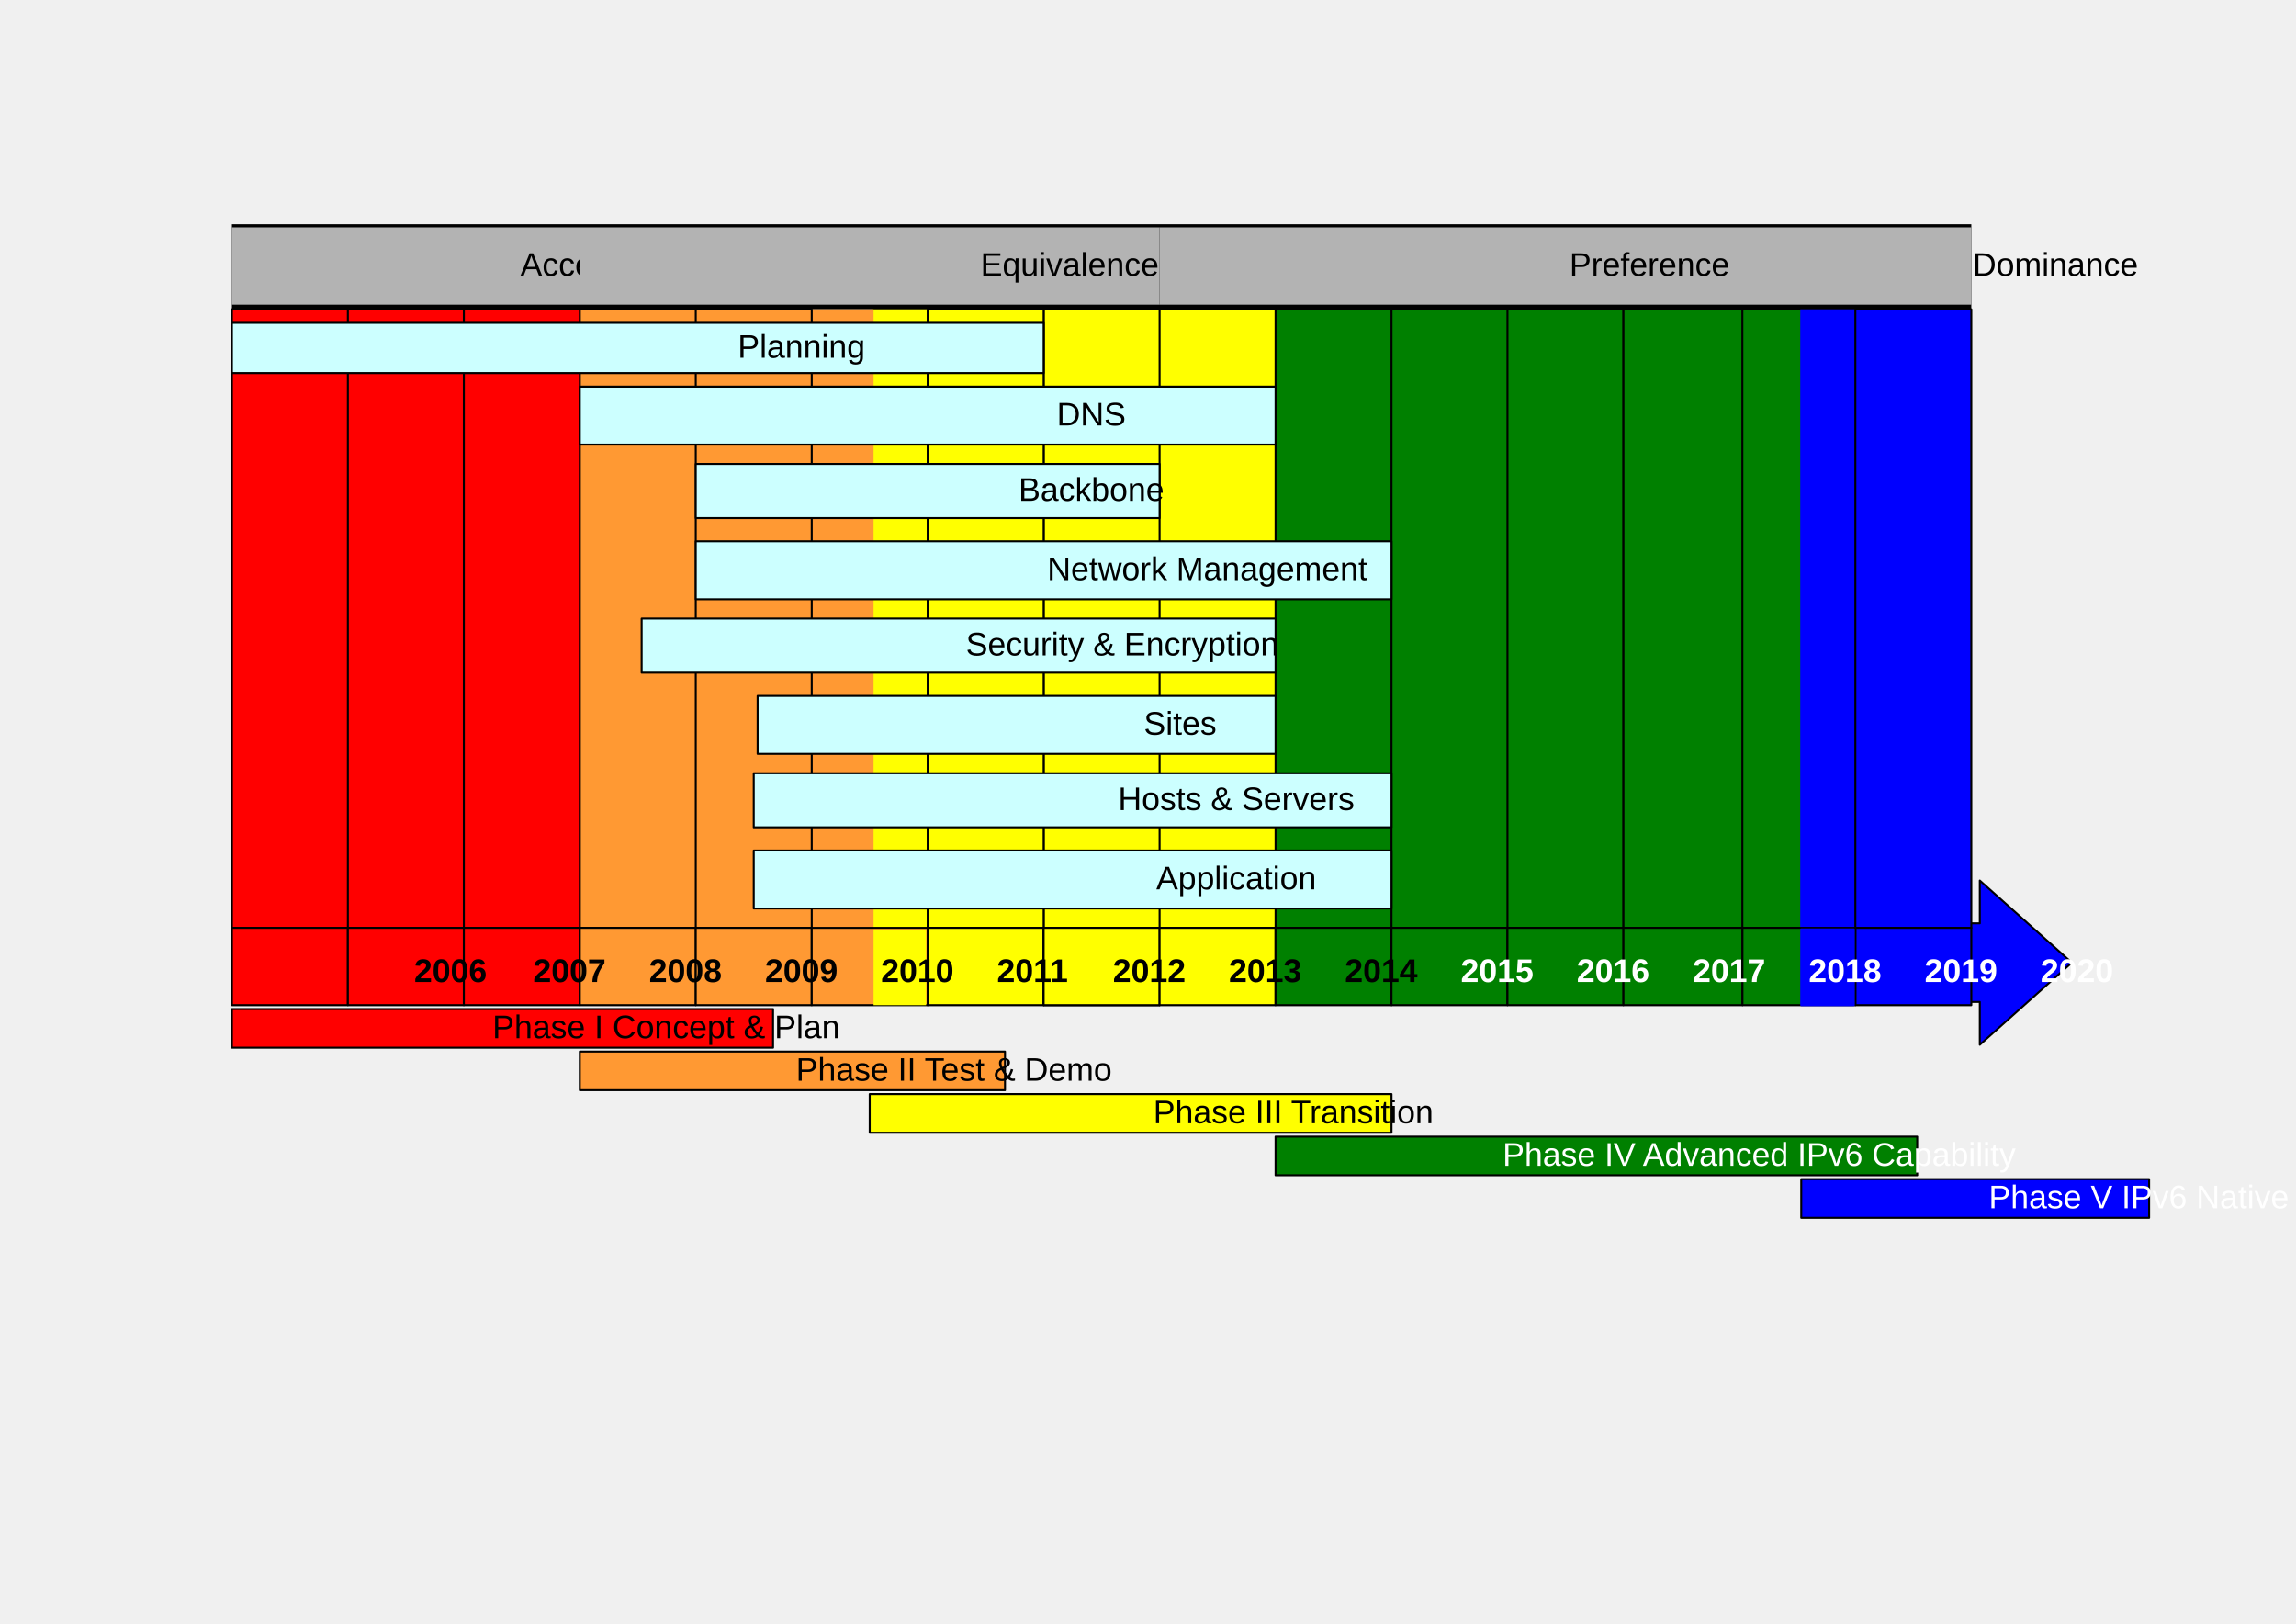
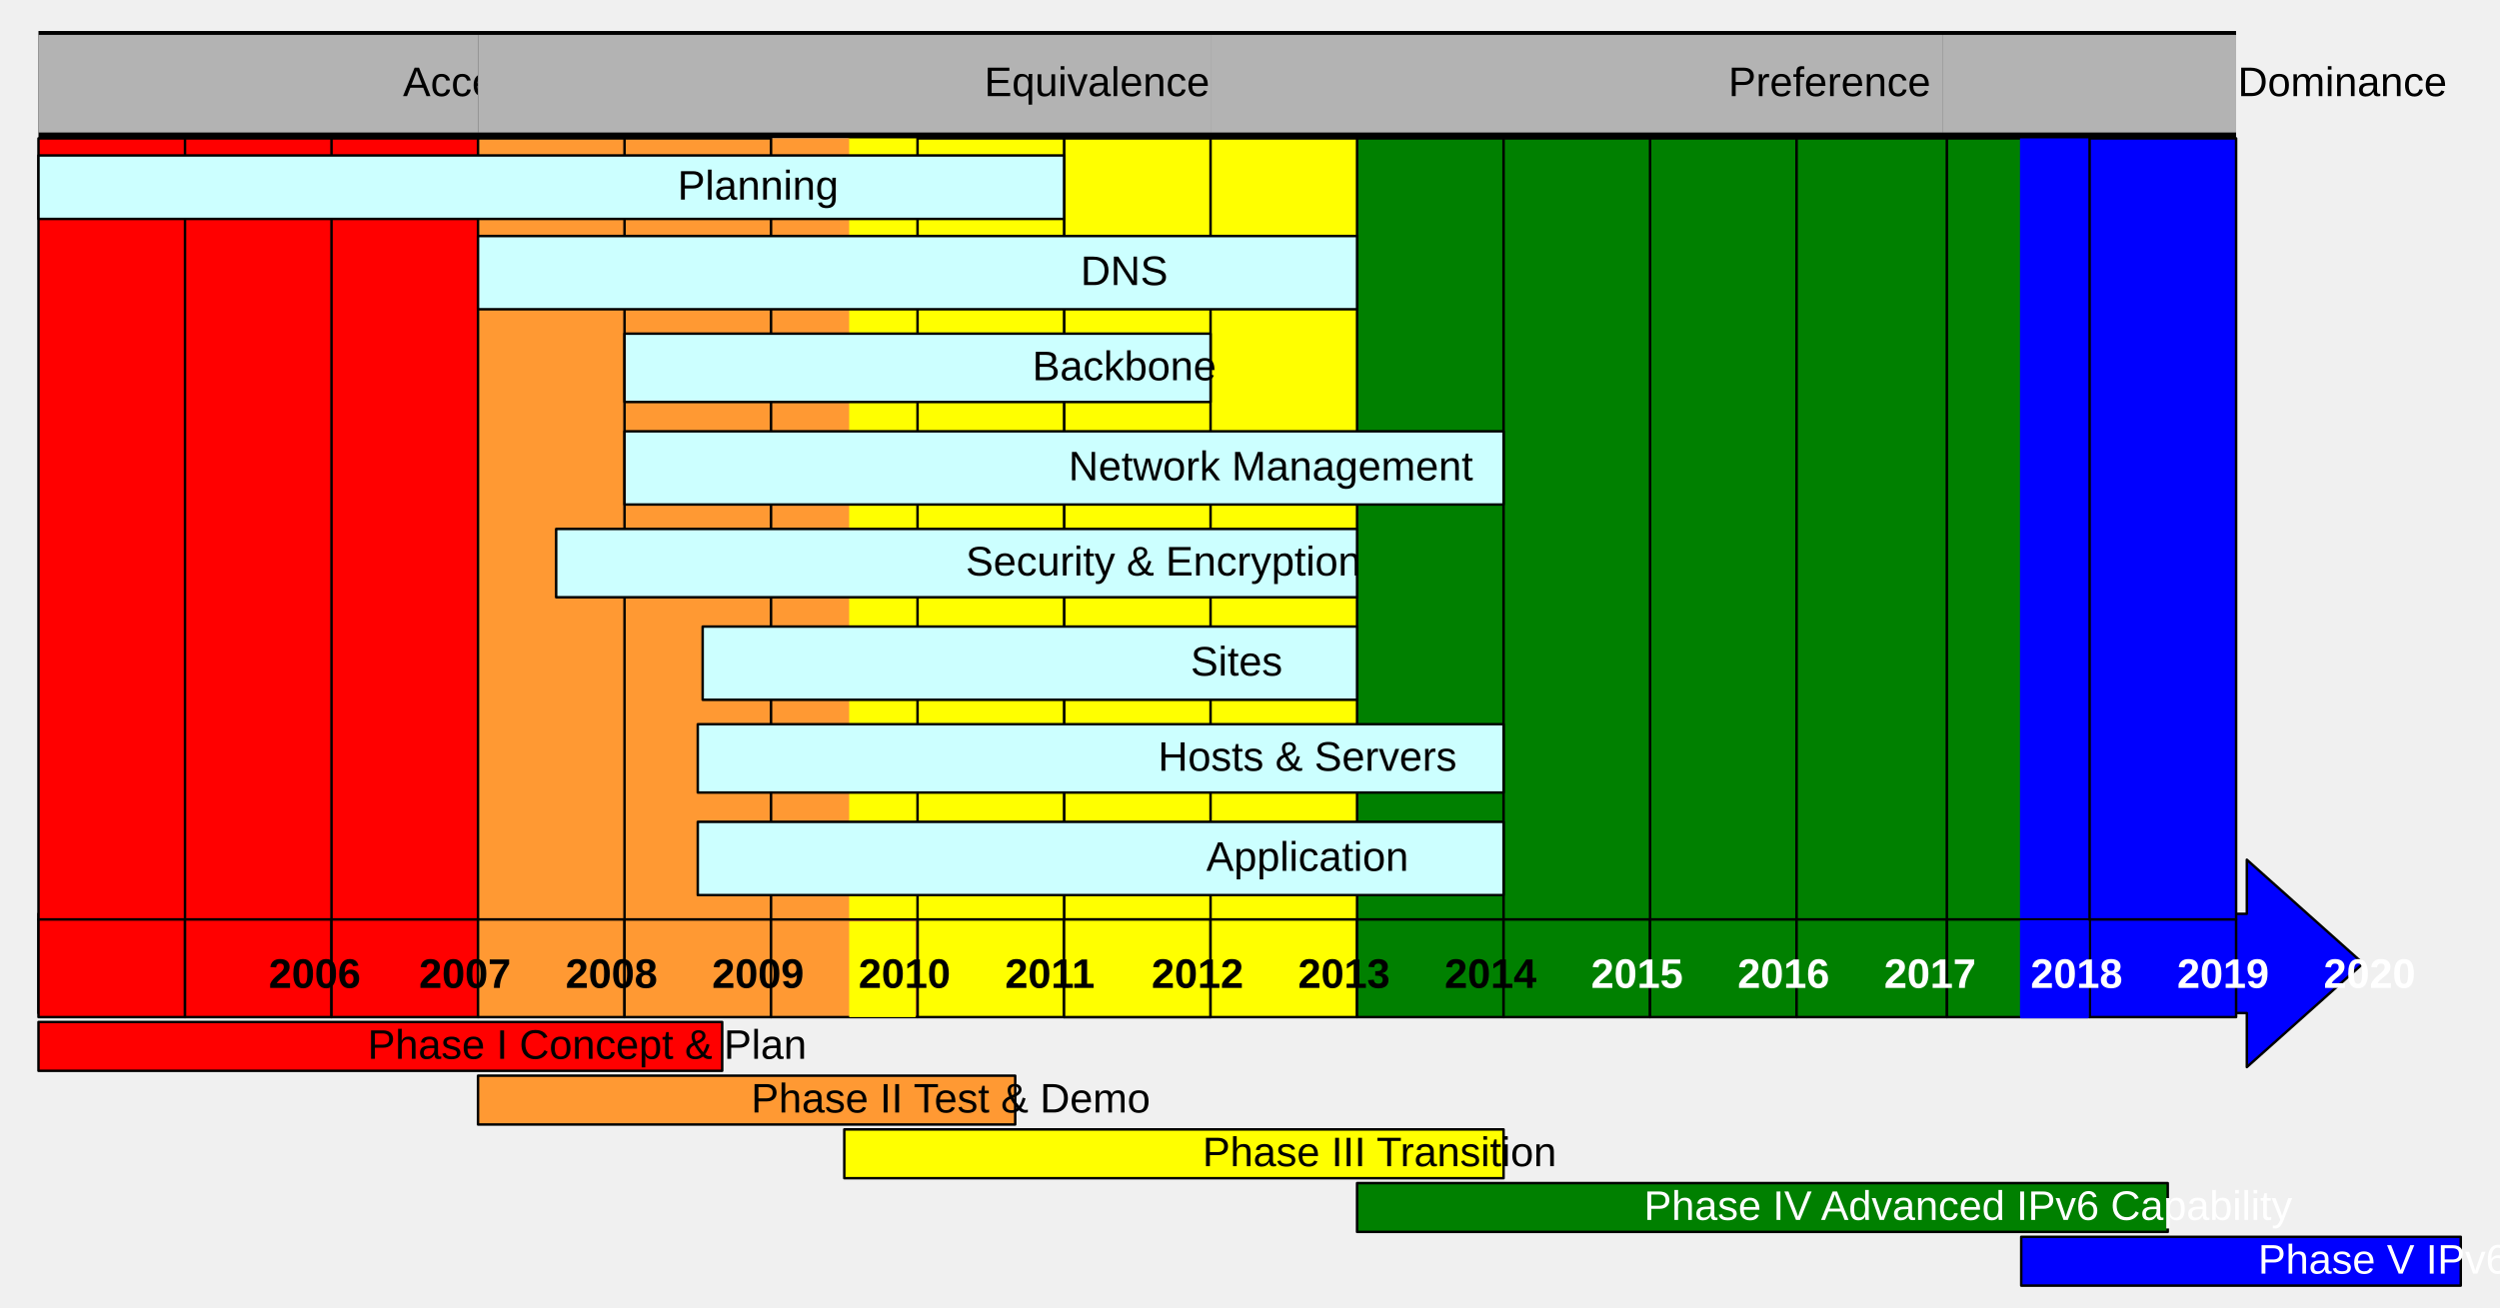
- <svg xmlns="http://www.w3.org/2000/svg" xmlns:ns1="http://schemas.microsoft.com/visio/2003/SVGExtensions/" width="11.693in" height="8.268in" viewBox="0 0 841.89 595.276" xml:space="preserve" color-interpolation-filters="sRGB" class="st19">
+ <svg xmlns="http://www.w3.org/2000/svg" xmlns:ns1="http://schemas.microsoft.com/visio/2003/SVGExtensions/" width="609.449" height="318.898" viewBox="0 0 487.56 255.118" xml:space="preserve" color-interpolation-filters="sRGB" class="st19" id="svg8993" version="1.1" style="font-size:12px;fill:none;stroke-linecap:square;stroke-miterlimit:3;overflow:visible">
+   <defs id="defs9481" />
  <ns1:documentProperties ns1:langID="1031" ns1:metric="true" ns1:viewMarkup="false">
    <ns1:userDefs>
      <ns1:ud ns1:nameU="visPPO" ns1:val="VT0(2):26" />
    </ns1:userDefs>
  </ns1:documentProperties>
-   <style type="text/css">
+   <style type="text/css" id="style8997">
	
		.st1 {fill:#0000ff;stroke:#000000;stroke-linecap:round;stroke-linejoin:round;stroke-width:0.72}
		.st2 {fill:#008000;stroke:#000000;stroke-linecap:round;stroke-linejoin:round;stroke-width:0.72}
		.st3 {fill:#0000ff;stroke:#0000ff;stroke-linecap:round;stroke-linejoin:round;stroke-width:0.72}
		.st4 {fill:#ffff00;stroke:#ffff00;stroke-linecap:round;stroke-linejoin:round;stroke-width:0.72}
		.st5 {fill:#000000;stroke:none;stroke-linecap:round;stroke-linejoin:round;stroke-width:0.72}
		.st6 {fill:#ff0000;stroke:#000000;stroke-linecap:round;stroke-linejoin:round;stroke-width:0.72}
		.st7 {fill:#ff9933;stroke:#000000;stroke-linecap:round;stroke-linejoin:round;stroke-width:0.72}
		.st8 {fill:#ff9933;stroke:none;stroke-linecap:round;stroke-linejoin:round;stroke-width:0.72}
		.st9 {fill:#ffff00;stroke:#000000;stroke-linecap:round;stroke-linejoin:round;stroke-width:0.72}
		.st10 {fill:#ffffff;stroke:#000000;stroke-linecap:round;stroke-linejoin:round;stroke-width:0.72}
		.st11 {fill:#b3b3b3;stroke:none;stroke-linecap:round;stroke-linejoin:round;stroke-width:0.72}
		.st12 {fill:#000000;font-family:Arial;font-size:1em}
		.st13 {fill:#ffff00;stroke:none;stroke-linecap:round;stroke-linejoin:round;stroke-width:0.72}
		.st14 {fill:none;stroke:none;stroke-linecap:round;stroke-linejoin:round;stroke-width:0.72}
		.st15 {fill:#000000;font-family:Arial;font-size:1em;font-weight:bold}
		.st16 {fill:#ffffff;font-family:Arial;font-size:1em;font-weight:bold}
		.st17 {fill:#ffffff;font-family:Arial;font-size:1em}
		.st18 {fill:#ccffff;stroke:#000000;stroke-linecap:round;stroke-linejoin:round;stroke-width:0.72}
		.st19 {fill:none;fill-rule:evenodd;font-size:12;overflow:visible;stroke-linecap:square;stroke-miterlimit:3}
	
	</style>
-   <g ns1:mID="0" ns1:index="1" ns1:groupContext="foregroundPage">
+   <g ns1:mID="0" ns1:index="1" ns1:groupContext="foregroundPage" id="g8999" transform="matrix(0.6722554,0,0,0.6722554,-49.65957,-49.21584)">
    <ns1:pageProperties ns1:drawingScale="0.0393701" ns1:pageScale="0.0393701" ns1:drawingUnits="24" ns1:shadowOffsetX="8.50394" ns1:shadowOffsetY="-8.50394" />
    <ns1:layer ns1:name="Erste Ebene" ns1:index="0" />
    <ns1:layer ns1:name="Zweite Ebene" ns1:index="1" />
    <ns1:layer ns1:name="Vierte Ebene" ns1:index="2" />
    <ns1:layer ns1:name="Dritte Ebene" ns1:index="3" />
    <ns1:layer ns1:name="Verbinder" ns1:index="4" />
    <ns1:layer ns1:name="Mindmaptext" ns1:index="5" />
    <ns1:layer ns1:name="Mindmapgrafik" ns1:index="6" />
    <ns1:layer ns1:name="Mindmapsymbole" ns1:index="7" />
    <g id="shape58-1" ns1:mID="58" ns1:groupContext="shape" transform="translate(85.0394,-199.134)">
      <ns1:userDefs>
        <ns1:ud ns1:nameU="Thickness" ns1:val="VT0(2):26" />
        <ns1:ud ns1:nameU="visVersion" ns1:val="VT0(10):26" />
      </ns1:userDefs>
-       <path d="M0 537.64 L640.91 537.64 L640.91 521.94 L674.65 552.05 L640.91 582.15 L640.91 566.46 L0 566.46 L0 537.64 Z" class="st1" />
+       <path d="m 0,537.64 640.91,0 0,-15.7 33.74,30.11 -33.74,30.1 0,-15.69 -640.91,0 0,-28.82 z" class="st1" id="path9006" style="fill:#0000ff;stroke:#000000;stroke-width:0.72;stroke-linecap:round;stroke-linejoin:round" />
    </g>
    <g id="shape31-3" ns1:mID="31" ns1:groupContext="shape" transform="translate(637.795,-255.118)">
      <ns1:textBlock ns1:margins="rect(4,4,4,4)" ns1:tabSpace="42.5197" />
-       <rect x="0" y="368.504" width="28.346" height="226.772" class="st2" />
+       <rect x="0" y="368.504" width="28.346" height="226.772" class="st2" id="rect9011" style="fill:#008000;stroke:#000000;stroke-width:0.72;stroke-linecap:round;stroke-linejoin:round" />
    </g>
    <g id="shape38-5" ns1:mID="38" ns1:groupContext="shape" transform="translate(660.472,-255.118)">
-       <rect x="0" y="368.504" width="19.843" height="226.772" class="st3" />
+       <rect x="0" y="368.504" width="19.843" height="226.772" class="st3" id="rect9016" style="fill:#0000ff;stroke:#0000ff;stroke-width:0.72;stroke-linecap:round;stroke-linejoin:round" />
    </g>
    <g id="shape17-7" ns1:mID="17" ns1:groupContext="shape" transform="translate(320.315,-255.118)">
-       <rect x="0" y="368.504" width="19.843" height="226.772" class="st4" />
+       <rect x="0" y="368.504" width="19.843" height="226.772" class="st4" id="rect9021" style="fill:#ffff00;stroke:#ffff00;stroke-width:0.72;stroke-linecap:round;stroke-linejoin:round" />
    </g>
    <g id="shape39-9" ns1:mID="39" ns1:groupContext="shape" transform="translate(85.0394,-481.89)">
      <ns1:textBlock ns1:margins="rect(4,4,4,4)" ns1:tabSpace="42.5197" />
-       <rect x="0" y="564.094" width="637.795" height="31.181" class="st5" />
+       <rect x="0" y="564.094" width="637.795" height="31.181" class="st5" id="rect9026" style="fill:#000000;stroke:none" />
    </g>
    <g id="shape2-11" ns1:mID="2" ns1:groupContext="shape" transform="translate(85.0394,-255.118)">
      <ns1:textBlock ns1:margins="rect(4,4,4,4)" ns1:tabSpace="42.5197" />
-       <rect x="0" y="368.504" width="43.61" height="226.772" class="st6" />
+       <rect x="0" y="368.504" width="43.61" height="226.772" class="st6" id="rect9031" style="fill:#ff0000;stroke:#000000;stroke-width:0.72;stroke-linecap:round;stroke-linejoin:round" />
    </g>
    <g id="shape4-13" ns1:mID="4" ns1:groupContext="shape" transform="translate(127.559,-255.118)">
-       <rect x="0" y="368.504" width="43.61" height="226.772" class="st6" />
+       <rect x="0" y="368.504" width="43.61" height="226.772" class="st6" id="rect9036" style="fill:#ff0000;stroke:#000000;stroke-width:0.72;stroke-linecap:round;stroke-linejoin:round" />
    </g>
    <g id="shape5-15" ns1:mID="5" ns1:groupContext="shape" transform="translate(170.079,-255.118)">
-       <rect x="0" y="368.504" width="43.61" height="226.772" class="st6" />
+       <rect x="0" y="368.504" width="43.61" height="226.772" class="st6" id="rect9041" style="fill:#ff0000;stroke:#000000;stroke-width:0.72;stroke-linecap:round;stroke-linejoin:round" />
    </g>
    <g id="shape3-17" ns1:mID="3" ns1:groupContext="shape" transform="translate(212.598,-255.118)">
-       <rect x="0" y="368.504" width="43.61" height="226.772" class="st7" />
+       <rect x="0" y="368.504" width="43.61" height="226.772" class="st7" id="rect9046" style="fill:#ff9933;stroke:#000000;stroke-width:0.72;stroke-linecap:round;stroke-linejoin:round" />
    </g>
    <g id="shape7-19" ns1:mID="7" ns1:groupContext="shape" transform="translate(297.638,-255.118)">
-       <rect x="0" y="368.504" width="22.677" height="226.772" class="st8" />
+       <rect x="0" y="368.504" width="22.677" height="226.772" class="st8" id="rect9051" style="fill:#ff9933;stroke:none" />
    </g>
    <g id="shape9-21" ns1:mID="9" ns1:groupContext="shape" transform="translate(382.677,-255.118)">
      <ns1:textBlock ns1:margins="rect(4,4,4,4)" ns1:tabSpace="42.5197" />
-       <rect x="0" y="368.504" width="43.61" height="226.772" class="st9" />
+       <rect x="0" y="368.504" width="43.61" height="226.772" class="st9" id="rect9056" style="fill:#ffff00;stroke:#000000;stroke-width:0.72;stroke-linecap:round;stroke-linejoin:round" />
    </g>
    <g id="shape10-23" ns1:mID="10" ns1:groupContext="shape" transform="translate(425.197,-255.118)">
      <ns1:textBlock ns1:margins="rect(4,4,4,4)" ns1:tabSpace="42.5197" />
-       <rect x="0" y="368.504" width="43.61" height="226.772" class="st9" />
+       <rect x="0" y="368.504" width="43.61" height="226.772" class="st9" id="rect9061" style="fill:#ffff00;stroke:#000000;stroke-width:0.72;stroke-linecap:round;stroke-linejoin:round" />
    </g>
    <g id="shape11-25" ns1:mID="11" ns1:groupContext="shape" transform="translate(467.717,-255.118)">
-       <rect x="0" y="368.504" width="43.61" height="226.772" class="st2" />
+       <rect x="0" y="368.504" width="43.61" height="226.772" class="st2" id="rect9066" style="fill:#008000;stroke:#000000;stroke-width:0.72;stroke-linecap:round;stroke-linejoin:round" />
    </g>
    <g id="shape12-27" ns1:mID="12" ns1:groupContext="shape" transform="translate(510.236,-255.118)">
-       <rect x="0" y="368.504" width="43.61" height="226.772" class="st2" />
+       <rect x="0" y="368.504" width="43.61" height="226.772" class="st2" id="rect9071" style="fill:#008000;stroke:#000000;stroke-width:0.72;stroke-linecap:round;stroke-linejoin:round" />
    </g>
    <g id="shape13-29" ns1:mID="13" ns1:groupContext="shape" transform="translate(552.756,-255.118)">
-       <rect x="0" y="368.504" width="42.52" height="226.772" class="st2" />
+       <rect x="0" y="368.504" width="42.52" height="226.772" class="st2" id="rect9076" style="fill:#008000;stroke:#000000;stroke-width:0.72;stroke-linecap:round;stroke-linejoin:round" />
    </g>
    <g id="shape6-31" ns1:mID="6" ns1:groupContext="shape" transform="translate(255.118,-255.118)">
-       <rect x="0" y="368.504" width="42.52" height="226.772" class="st7" />
+       <rect x="0" y="368.504" width="42.52" height="226.772" class="st7" id="rect9081" style="fill:#ff9933;stroke:#000000;stroke-width:0.72;stroke-linecap:round;stroke-linejoin:round" />
    </g>
    <g id="shape15-33" ns1:mID="15" ns1:groupContext="shape" transform="translate(85.0394,-226.772)">
      <ns1:textBlock ns1:margins="rect(4,4,4,4)" ns1:tabSpace="42.5197" />
-       <rect x="0" y="566.929" width="42.52" height="28.346" class="st6" />
+       <rect x="0" y="566.929" width="42.52" height="28.346" class="st6" id="rect9086" style="fill:#ff0000;stroke:#000000;stroke-width:0.72;stroke-linecap:round;stroke-linejoin:round" />
    </g>
    <g id="shape8-35" ns1:mID="8" ns1:groupContext="shape" transform="translate(340.157,-255.118)">
      <ns1:textBlock ns1:margins="rect(4,4,4,4)" ns1:tabSpace="42.5197" />
-       <rect x="0" y="368.504" width="42.52" height="226.772" class="st9" />
-     </g>
-     <g id="shape18-37" ns1:mID="18" ns1:groupContext="shape" transform="translate(722.835,340.157) rotate(90)">
-       <ns1:textBlock ns1:margins="rect(4,4,4,4)" ns1:tabSpace="42.5197" />
-       <rect x="0" y="552.756" width="28.346" height="42.52" class="st6" />
-     </g>
-     <g id="shape19-39" ns1:mID="19" ns1:groupContext="shape" transform="translate(765.354,340.157) rotate(90)">
-       <ns1:textBlock ns1:margins="rect(4,4,4,4)" ns1:tabSpace="42.5197" />
-       <rect x="0" y="552.756" width="28.346" height="42.52" class="st6" />
-     </g>
-     <g id="shape20-41" ns1:mID="20" ns1:groupContext="shape" transform="translate(807.874,340.157) rotate(90)">
-       <ns1:textBlock ns1:margins="rect(4,4,4,4)" ns1:tabSpace="42.5197" />
-       <rect x="0" y="552.756" width="28.346" height="42.52" class="st7" />
-     </g>
-     <g id="shape21-43" ns1:mID="21" ns1:groupContext="shape" transform="translate(850.394,340.157) rotate(90)">
-       <ns1:textBlock ns1:margins="rect(4,4,4,4)" ns1:tabSpace="42.5197" />
-       <rect x="0" y="552.756" width="28.346" height="42.52" class="st7" />
-     </g>
-     <g id="shape23-45" ns1:mID="23" ns1:groupContext="shape" transform="translate(935.433,340.157) rotate(90)">
-       <ns1:textBlock ns1:margins="rect(4,4,4,4)" ns1:tabSpace="42.5197" />
-       <rect x="0" y="552.756" width="28.346" height="42.52" class="st9" />
-     </g>
-     <g id="shape24-47" ns1:mID="24" ns1:groupContext="shape" transform="translate(977.953,340.157) rotate(90)">
-       <ns1:textBlock ns1:margins="rect(4,4,4,4)" ns1:tabSpace="42.5197" />
-       <rect x="0" y="552.756" width="28.346" height="42.52" class="st10" />
-     </g>
-     <g id="shape25-49" ns1:mID="25" ns1:groupContext="shape" transform="translate(977.953,340.157) rotate(90)">
-       <ns1:textBlock ns1:margins="rect(4,4,4,4)" ns1:tabSpace="42.5197" />
-       <rect x="0" y="552.756" width="28.346" height="42.52" class="st9" />
-     </g>
-     <g id="shape26-51" ns1:mID="26" ns1:groupContext="shape" transform="translate(1020.47,340.157) rotate(90)">
-       <ns1:textBlock ns1:margins="rect(4,4,4,4)" ns1:tabSpace="42.5197" />
-       <rect x="0" y="552.756" width="28.346" height="42.52" class="st9" />
-     </g>
-     <g id="shape27-53" ns1:mID="27" ns1:groupContext="shape" transform="translate(1062.99,340.157) rotate(90)">
-       <ns1:textBlock ns1:margins="rect(4,4,4,4)" ns1:tabSpace="42.5197" />
-       <rect x="0" y="552.756" width="28.346" height="42.52" class="st2" />
-     </g>
-     <g id="shape28-55" ns1:mID="28" ns1:groupContext="shape" transform="translate(1105.51,340.157) rotate(90)">
-       <ns1:textBlock ns1:margins="rect(4,4,4,4)" ns1:tabSpace="42.5197" />
-       <rect x="0" y="552.756" width="28.346" height="42.52" class="st2" />
-     </g>
-     <g id="shape29-57" ns1:mID="29" ns1:groupContext="shape" transform="translate(1148.03,340.157) rotate(90)">
-       <ns1:textBlock ns1:margins="rect(4,4,4,4)" ns1:tabSpace="42.5197" />
-       <rect x="0" y="552.756" width="28.346" height="42.52" class="st2" />
+       <rect x="0" y="368.504" width="42.52" height="226.772" class="st9" id="rect9091" style="fill:#ffff00;stroke:#000000;stroke-width:0.72;stroke-linecap:round;stroke-linejoin:round" />
+     </g>
+     <g id="shape18-37" ns1:mID="18" ns1:groupContext="shape" transform="matrix(0,1,-1,0,722.835,340.157)">
+       <ns1:textBlock ns1:margins="rect(4,4,4,4)" ns1:tabSpace="42.5197" />
+       <rect x="0" y="552.756" width="28.346" height="42.52" class="st6" id="rect9096" style="fill:#ff0000;stroke:#000000;stroke-width:0.72;stroke-linecap:round;stroke-linejoin:round" />
+     </g>
+     <g id="shape19-39" ns1:mID="19" ns1:groupContext="shape" transform="matrix(0,1,-1,0,765.354,340.157)">
+       <ns1:textBlock ns1:margins="rect(4,4,4,4)" ns1:tabSpace="42.5197" />
+       <rect x="0" y="552.756" width="28.346" height="42.52" class="st6" id="rect9101" style="fill:#ff0000;stroke:#000000;stroke-width:0.72;stroke-linecap:round;stroke-linejoin:round" />
+     </g>
+     <g id="shape20-41" ns1:mID="20" ns1:groupContext="shape" transform="matrix(0,1,-1,0,807.874,340.157)">
+       <ns1:textBlock ns1:margins="rect(4,4,4,4)" ns1:tabSpace="42.5197" />
+       <rect x="0" y="552.756" width="28.346" height="42.52" class="st7" id="rect9106" style="fill:#ff9933;stroke:#000000;stroke-width:0.72;stroke-linecap:round;stroke-linejoin:round" />
+     </g>
+     <g id="shape21-43" ns1:mID="21" ns1:groupContext="shape" transform="matrix(0,1,-1,0,850.394,340.157)">
+       <ns1:textBlock ns1:margins="rect(4,4,4,4)" ns1:tabSpace="42.5197" />
+       <rect x="0" y="552.756" width="28.346" height="42.52" class="st7" id="rect9111" style="fill:#ff9933;stroke:#000000;stroke-width:0.72;stroke-linecap:round;stroke-linejoin:round" />
+     </g>
+     <g id="shape23-45" ns1:mID="23" ns1:groupContext="shape" transform="matrix(0,1,-1,0,935.433,340.157)">
+       <ns1:textBlock ns1:margins="rect(4,4,4,4)" ns1:tabSpace="42.5197" />
+       <rect x="0" y="552.756" width="28.346" height="42.52" class="st9" id="rect9116" style="fill:#ffff00;stroke:#000000;stroke-width:0.72;stroke-linecap:round;stroke-linejoin:round" />
+     </g>
+     <g id="shape24-47" ns1:mID="24" ns1:groupContext="shape" transform="matrix(0,1,-1,0,977.953,340.157)">
+       <ns1:textBlock ns1:margins="rect(4,4,4,4)" ns1:tabSpace="42.5197" />
+       <rect x="0" y="552.756" width="28.346" height="42.52" class="st10" id="rect9121" style="fill:#ffffff;stroke:#000000;stroke-width:0.72;stroke-linecap:round;stroke-linejoin:round" />
+     </g>
+     <g id="shape25-49" ns1:mID="25" ns1:groupContext="shape" transform="matrix(0,1,-1,0,977.953,340.157)">
+       <ns1:textBlock ns1:margins="rect(4,4,4,4)" ns1:tabSpace="42.5197" />
+       <rect x="0" y="552.756" width="28.346" height="42.52" class="st9" id="rect9126" style="fill:#ffff00;stroke:#000000;stroke-width:0.72;stroke-linecap:round;stroke-linejoin:round" />
+     </g>
+     <g id="shape26-51" ns1:mID="26" ns1:groupContext="shape" transform="matrix(0,1,-1,0,1020.47,340.157)">
+       <ns1:textBlock ns1:margins="rect(4,4,4,4)" ns1:tabSpace="42.5197" />
+       <rect x="0" y="552.756" width="28.346" height="42.52" class="st9" id="rect9131" style="fill:#ffff00;stroke:#000000;stroke-width:0.72;stroke-linecap:round;stroke-linejoin:round" />
+     </g>
+     <g id="shape27-53" ns1:mID="27" ns1:groupContext="shape" transform="matrix(0,1,-1,0,1062.99,340.157)">
+       <ns1:textBlock ns1:margins="rect(4,4,4,4)" ns1:tabSpace="42.5197" />
+       <rect x="0" y="552.756" width="28.346" height="42.52" class="st2" id="rect9136" style="fill:#008000;stroke:#000000;stroke-width:0.72;stroke-linecap:round;stroke-linejoin:round" />
+     </g>
+     <g id="shape28-55" ns1:mID="28" ns1:groupContext="shape" transform="matrix(0,1,-1,0,1105.51,340.157)">
+       <ns1:textBlock ns1:margins="rect(4,4,4,4)" ns1:tabSpace="42.5197" />
+       <rect x="0" y="552.756" width="28.346" height="42.52" class="st2" id="rect9141" style="fill:#008000;stroke:#000000;stroke-width:0.72;stroke-linecap:round;stroke-linejoin:round" />
+     </g>
+     <g id="shape29-57" ns1:mID="29" ns1:groupContext="shape" transform="matrix(0,1,-1,0,1148.03,340.157)">
+       <ns1:textBlock ns1:margins="rect(4,4,4,4)" ns1:tabSpace="42.5197" />
+       <rect x="0" y="552.756" width="28.346" height="42.52" class="st2" id="rect9146" style="fill:#008000;stroke:#000000;stroke-width:0.72;stroke-linecap:round;stroke-linejoin:round" />
    </g>
    <g id="shape30-59" ns1:mID="30" ns1:groupContext="shape" transform="translate(595.276,-255.118)">
-       <rect x="0" y="368.504" width="43.61" height="226.772" class="st2" />
-     </g>
-     <g id="shape33-61" ns1:mID="33" ns1:groupContext="shape" transform="translate(1190.55,340.157) rotate(90)">
-       <ns1:textBlock ns1:margins="rect(4,4,4,4)" ns1:tabSpace="42.5197" />
-       <rect x="0" y="551.622" width="28.346" height="43.654" class="st2" />
+       <rect x="0" y="368.504" width="43.61" height="226.772" class="st2" id="rect9151" style="fill:#008000;stroke:#000000;stroke-width:0.72;stroke-linecap:round;stroke-linejoin:round" />
+     </g>
+     <g id="shape33-61" ns1:mID="33" ns1:groupContext="shape" transform="matrix(0,1,-1,0,1190.55,340.157)">
+       <ns1:textBlock ns1:margins="rect(4,4,4,4)" ns1:tabSpace="42.5197" />
+       <rect x="0" y="551.622" width="28.346" height="43.654" class="st2" id="rect9156" style="fill:#008000;stroke:#000000;stroke-width:0.72;stroke-linecap:round;stroke-linejoin:round" />
    </g>
    <g id="shape32-63" ns1:mID="32" ns1:groupContext="shape" transform="translate(680.315,-255.118)">
      <ns1:textBlock ns1:margins="rect(4,4,4,4)" ns1:tabSpace="42.5197" />
-       <rect x="0" y="368.504" width="42.52" height="226.772" class="st1" />
-     </g>
-     <g id="shape35-65" ns1:mID="35" ns1:groupContext="shape" transform="translate(1275.59,340.157) rotate(90)">
-       <ns1:textBlock ns1:margins="rect(4,4,4,4)" ns1:tabSpace="42.5197" />
-       <rect x="0" y="552.756" width="28.346" height="42.52" class="st1" />
+       <rect x="0" y="368.504" width="42.52" height="226.772" class="st1" id="rect9161" style="fill:#0000ff;stroke:#000000;stroke-width:0.72;stroke-linecap:round;stroke-linejoin:round" />
+     </g>
+     <g id="shape35-65" ns1:mID="35" ns1:groupContext="shape" transform="matrix(0,1,-1,0,1275.59,340.157)">
+       <ns1:textBlock ns1:margins="rect(4,4,4,4)" ns1:tabSpace="42.5197" />
+       <rect x="0" y="552.756" width="28.346" height="42.52" class="st1" id="rect9166" style="fill:#0000ff;stroke:#000000;stroke-width:0.72;stroke-linecap:round;stroke-linejoin:round" />
    </g>
    <g id="group40-67" transform="translate(85.0394,-481.89)" ns1:mID="40" ns1:groupContext="group">
-       <g id="shape14-68" ns1:mID="14" ns1:groupContext="shape" transform="translate(1.21963E-007,-1.70079)">
+       <g id="shape14-68" ns1:mID="14" ns1:groupContext="shape" transform="translate(1.21963e-7,-1.70079)">
        <ns1:textBlock ns1:margins="rect(4,4,4,4)" ns1:tabSpace="42.5197" />
        <ns1:textRect cx="63.779" cy="581.102" width="127.56" height="28.346" />
-         <rect x="0" y="566.929" width="127.559" height="28.346" class="st11" />
-         <text x="32.42" y="584.7" class="st12" ns1:langID="1031">
+         <rect x="0" y="566.929" width="127.559" height="28.346" class="st11" id="rect9176" style="fill:#b3b3b3;stroke:none" />
+         <text x="32.42" y="584.7" class="st12" ns1:langID="1031" id="text9178" style="fill:#000000;font-family:Arial">
          <ns1:paragraph ns1:horizAlign="1" />
          <ns1:tabList />Acceptance</text>
      </g>
      <g id="shape16-71" ns1:mID="16" ns1:groupContext="shape" transform="translate(127.559,-1.70079)">
        <ns1:textBlock ns1:margins="rect(4,4,4,4)" ns1:tabSpace="42.5197" />
        <ns1:textRect cx="106.299" cy="581.102" width="212.6" height="28.346" />
-         <rect x="0" y="566.929" width="212.598" height="28.346" class="st11" />
-         <text x="73.61" y="584.7" class="st12" ns1:langID="1031">
+         <rect x="0" y="566.929" width="212.598" height="28.346" class="st11" id="rect9185" style="fill:#b3b3b3;stroke:none" />
+         <text x="73.61" y="584.7" class="st12" ns1:langID="1031" id="text9187" style="fill:#000000;font-family:Arial">
          <ns1:paragraph ns1:horizAlign="1" />
          <ns1:tabList />Equivalence</text>
      </g>
      <g id="shape36-74" ns1:mID="36" ns1:groupContext="shape" transform="translate(340.157,-1.70079)">
        <ns1:textBlock ns1:margins="rect(4,4,4,4)" ns1:tabSpace="42.5197" />
        <ns1:textRect cx="106.299" cy="581.102" width="212.6" height="28.346" />
-         <rect x="0" y="566.929" width="212.598" height="28.346" class="st11" />
-         <text x="76.95" y="584.7" class="st12" ns1:langID="1031">
+         <rect x="0" y="566.929" width="212.598" height="28.346" class="st11" id="rect9194" style="fill:#b3b3b3;stroke:none" />
+         <text x="76.95" y="584.7" class="st12" ns1:langID="1031" id="text9196" style="fill:#000000;font-family:Arial">
          <ns1:paragraph ns1:horizAlign="1" />
          <ns1:tabList />Preference</text>
      </g>
      <g id="shape37-77" ns1:mID="37" ns1:groupContext="shape" transform="translate(552.756,-1.70079)">
        <ns1:textBlock ns1:margins="rect(4,4,4,4)" ns1:tabSpace="42.5197" />
        <ns1:textRect cx="42.52" cy="581.102" width="85.04" height="28.346" />
-         <rect x="0" y="566.929" width="85.039" height="28.346" class="st11" />
-         <text x="12.18" y="584.7" class="st12" ns1:langID="1031">
+         <rect x="0" y="566.929" width="85.039" height="28.346" class="st11" id="rect9203" style="fill:#b3b3b3;stroke:none" />
+         <text x="12.18" y="584.7" class="st12" ns1:langID="1031" id="text9205" style="fill:#000000;font-family:Arial">
          <ns1:paragraph ns1:horizAlign="1" />
          <ns1:tabList />Dominance</text>
      </g>
    </g>
    <g id="shape41-80" ns1:mID="41" ns1:groupContext="shape" transform="translate(297.638,-226.772)">
-       <rect x="0" y="566.929" width="42.52" height="28.346" class="st7" />
+       <rect x="0" y="566.929" width="42.52" height="28.346" class="st7" id="rect9210" style="fill:#ff9933;stroke:#000000;stroke-width:0.72;stroke-linecap:round;stroke-linejoin:round" />
    </g>
    <g id="shape22-82" ns1:mID="22" ns1:groupContext="shape" transform="translate(320.315,-226.772)">
      <ns1:textBlock ns1:margins="rect(4,4,4,4)" ns1:tabSpace="42.5197" />
-       <rect x="0" y="567.496" width="19.276" height="27.779" class="st13" />
+       <rect x="0" y="567.496" width="19.276" height="27.779" class="st13" id="rect9215" style="fill:#ffff00;stroke:none" />
    </g>
    <g id="shape42-84" ns1:mID="42" ns1:groupContext="shape" transform="translate(638.929,-226.772)">
      <ns1:textBlock ns1:margins="rect(4,4,4,4)" ns1:tabSpace="42.5197" />
-       <rect x="0" y="566.929" width="41.386" height="28.346" class="st2" />
+       <rect x="0" y="566.929" width="41.386" height="28.346" class="st2" id="rect9220" style="fill:#008000;stroke:#000000;stroke-width:0.72;stroke-linecap:round;stroke-linejoin:round" />
    </g>
    <g id="shape43-86" ns1:mID="43" ns1:groupContext="shape" transform="translate(660.472,-226.772)">
      <ns1:textBlock ns1:margins="rect(4,4,4,4)" ns1:tabSpace="42.5197" />
-       <rect x="0" y="567.496" width="19.276" height="27.779" class="st3" />
+       <rect x="0" y="567.496" width="19.276" height="27.779" class="st3" id="rect9225" style="fill:#0000ff;stroke:#0000ff;stroke-width:0.72;stroke-linecap:round;stroke-linejoin:round" />
    </g>
    <g id="shape34-88" ns1:mID="34" ns1:groupContext="shape" transform="translate(82.81,-226.772)">
      <ns1:textBlock ns1:margins="rect(4,4,4,4)" ns1:tabSpace="42.5197" />
      <ns1:textRect cx="22.375" cy="583.189" width="44.75" height="24.173" />
-       <rect x="0" y="571.102" width="44.749" height="24.173" class="st14" />
-       <text x="9.03" y="586.79" class="st15" ns1:langID="1031">
+       <rect x="0" y="571.102" width="44.749" height="24.173" class="st14" id="rect9232" style="fill:none;stroke:none" />
+       <text x="9.03" y="586.79" class="st15" ns1:langID="1031" id="text9234" style="font-weight:bold;fill:#000000;font-family:Arial">
        <ns1:paragraph ns1:horizAlign="1" />
        <ns1:tabList />2006</text>
    </g>
    <g id="shape44-91" ns1:mID="44" ns1:groupContext="shape" transform="translate(127.559,-226.772)">
      <ns1:textBlock ns1:margins="rect(4,4,4,4)" ns1:tabSpace="42.5197" />
      <ns1:textRect cx="21.26" cy="583.189" width="42.52" height="24.173" />
-       <rect x="0" y="571.102" width="42.52" height="24.173" class="st14" />
-       <text x="7.9" y="586.79" class="st15" ns1:langID="1031">
+       <rect x="0" y="571.102" width="42.52" height="24.173" class="st14" id="rect9241" style="fill:none;stroke:none" />
+       <text x="7.9" y="586.79" class="st15" ns1:langID="1031" id="text9243" style="font-weight:bold;fill:#000000;font-family:Arial">
        <ns1:paragraph ns1:horizAlign="1" />
        <ns1:tabList />2007</text>
    </g>
    <g id="shape45-94" ns1:mID="45" ns1:groupContext="shape" transform="translate(170.079,-226.772)">
      <ns1:textBlock ns1:margins="rect(4,4,4,4)" ns1:tabSpace="42.5197" />
      <ns1:textRect cx="21.26" cy="583.189" width="42.52" height="24.173" />
-       <rect x="0" y="571.102" width="42.52" height="24.173" class="st14" />
-       <text x="7.9" y="586.79" class="st15" ns1:langID="1031">
+       <rect x="0" y="571.102" width="42.52" height="24.173" class="st14" id="rect9250" style="fill:none;stroke:none" />
+       <text x="7.9" y="586.79" class="st15" ns1:langID="1031" id="text9252" style="font-weight:bold;fill:#000000;font-family:Arial">
        <ns1:paragraph ns1:horizAlign="1" />
        <ns1:tabList />2008</text>
    </g>
    <g id="shape46-97" ns1:mID="46" ns1:groupContext="shape" transform="translate(212.598,-226.772)">
      <ns1:textBlock ns1:margins="rect(4,4,4,4)" ns1:tabSpace="42.5197" />
      <ns1:textRect cx="21.26" cy="583.189" width="42.52" height="24.173" />
-       <rect x="0" y="571.102" width="42.52" height="24.173" class="st14" />
-       <text x="7.9" y="586.79" class="st15" ns1:langID="1031">
+       <rect x="0" y="571.102" width="42.52" height="24.173" class="st14" id="rect9259" style="fill:none;stroke:none" />
+       <text x="7.9" y="586.79" class="st15" ns1:langID="1031" id="text9261" style="font-weight:bold;fill:#000000;font-family:Arial">
        <ns1:paragraph ns1:horizAlign="1" />
        <ns1:tabList />2009</text>
    </g>
    <g id="shape47-100" ns1:mID="47" ns1:groupContext="shape" transform="translate(255.118,-226.772)">
      <ns1:textBlock ns1:margins="rect(4,4,4,4)" ns1:tabSpace="42.5197" />
      <ns1:textRect cx="21.26" cy="583.189" width="42.52" height="24.173" />
-       <rect x="0" y="571.102" width="42.52" height="24.173" class="st14" />
-       <text x="7.9" y="586.79" class="st15" ns1:langID="1031">
+       <rect x="0" y="571.102" width="42.52" height="24.173" class="st14" id="rect9268" style="fill:none;stroke:none" />
+       <text x="7.9" y="586.79" class="st15" ns1:langID="1031" id="text9270" style="font-weight:bold;fill:#000000;font-family:Arial">
        <ns1:paragraph ns1:horizAlign="1" />
        <ns1:tabList />2010</text>
    </g>
    <g id="shape48-103" ns1:mID="48" ns1:groupContext="shape" transform="translate(297.638,-226.772)">
      <ns1:textBlock ns1:margins="rect(4,4,4,4)" ns1:tabSpace="42.5197" />
      <ns1:textRect cx="21.26" cy="583.189" width="42.52" height="24.173" />
-       <rect x="0" y="571.102" width="42.52" height="24.173" class="st14" />
-       <text x="7.9" y="586.79" class="st15" ns1:langID="1031">
+       <rect x="0" y="571.102" width="42.52" height="24.173" class="st14" id="rect9277" style="fill:none;stroke:none" />
+       <text x="7.9" y="586.79" class="st15" ns1:langID="1031" id="text9279" style="font-weight:bold;fill:#000000;font-family:Arial">
        <ns1:paragraph ns1:horizAlign="1" />
        <ns1:tabList />2011</text>
    </g>
    <g id="shape49-106" ns1:mID="49" ns1:groupContext="shape" transform="translate(340.157,-226.772)">
      <ns1:textBlock ns1:margins="rect(4,4,4,4)" ns1:tabSpace="42.5197" />
      <ns1:textRect cx="21.26" cy="583.189" width="42.52" height="24.173" />
-       <rect x="0" y="571.102" width="42.52" height="24.173" class="st14" />
-       <text x="7.9" y="586.79" class="st15" ns1:langID="1031">
+       <rect x="0" y="571.102" width="42.52" height="24.173" class="st14" id="rect9286" style="fill:none;stroke:none" />
+       <text x="7.9" y="586.79" class="st15" ns1:langID="1031" id="text9288" style="font-weight:bold;fill:#000000;font-family:Arial">
        <ns1:paragraph ns1:horizAlign="1" />
        <ns1:tabList />2012</text>
    </g>
    <g id="shape50-109" ns1:mID="50" ns1:groupContext="shape" transform="translate(382.677,-226.772)">
      <ns1:textBlock ns1:margins="rect(4,4,4,4)" ns1:tabSpace="42.5197" />
      <ns1:textRect cx="21.26" cy="583.189" width="42.52" height="24.173" />
-       <rect x="0" y="571.102" width="42.52" height="24.173" class="st14" />
-       <text x="7.9" y="586.79" class="st15" ns1:langID="1031">
+       <rect x="0" y="571.102" width="42.52" height="24.173" class="st14" id="rect9295" style="fill:none;stroke:none" />
+       <text x="7.9" y="586.79" class="st15" ns1:langID="1031" id="text9297" style="font-weight:bold;fill:#000000;font-family:Arial">
        <ns1:paragraph ns1:horizAlign="1" />
        <ns1:tabList />2013</text>
    </g>
    <g id="shape51-112" ns1:mID="51" ns1:groupContext="shape" transform="translate(425.197,-226.772)">
      <ns1:textBlock ns1:margins="rect(4,4,4,4)" ns1:tabSpace="42.5197" />
      <ns1:textRect cx="21.26" cy="583.189" width="42.52" height="24.173" />
-       <rect x="0" y="571.102" width="42.52" height="24.173" class="st14" />
-       <text x="7.9" y="586.79" class="st15" ns1:langID="1031">
+       <rect x="0" y="571.102" width="42.52" height="24.173" class="st14" id="rect9304" style="fill:none;stroke:none" />
+       <text x="7.9" y="586.79" class="st15" ns1:langID="1031" id="text9306" style="font-weight:bold;fill:#000000;font-family:Arial">
        <ns1:paragraph ns1:horizAlign="1" />
        <ns1:tabList />2014</text>
    </g>
    <g id="shape52-115" ns1:mID="52" ns1:groupContext="shape" transform="translate(467.717,-226.772)">
      <ns1:textBlock ns1:margins="rect(4,4,4,4)" ns1:tabSpace="42.5197" />
      <ns1:textRect cx="21.26" cy="583.189" width="42.52" height="24.173" />
-       <rect x="0" y="571.102" width="42.52" height="24.173" class="st14" />
-       <text x="7.9" y="586.79" class="st16" ns1:langID="1031">
+       <rect x="0" y="571.102" width="42.52" height="24.173" class="st14" id="rect9313" style="fill:none;stroke:none" />
+       <text x="7.9" y="586.79" class="st16" ns1:langID="1031" id="text9315" style="font-weight:bold;fill:#ffffff;font-family:Arial">
        <ns1:paragraph ns1:horizAlign="1" />
        <ns1:tabList />2015</text>
    </g>
    <g id="shape53-118" ns1:mID="53" ns1:groupContext="shape" transform="translate(510.236,-226.772)">
      <ns1:textBlock ns1:margins="rect(4,4,4,4)" ns1:tabSpace="42.5197" />
      <ns1:textRect cx="21.26" cy="583.189" width="42.52" height="24.173" />
-       <rect x="0" y="571.102" width="42.52" height="24.173" class="st14" />
-       <text x="7.9" y="586.79" class="st16" ns1:langID="1031">
+       <rect x="0" y="571.102" width="42.52" height="24.173" class="st14" id="rect9322" style="fill:none;stroke:none" />
+       <text x="7.9" y="586.79" class="st16" ns1:langID="1031" id="text9324" style="font-weight:bold;fill:#ffffff;font-family:Arial">
        <ns1:paragraph ns1:horizAlign="1" />
        <ns1:tabList />2016</text>
    </g>
    <g id="shape54-121" ns1:mID="54" ns1:groupContext="shape" transform="translate(552.756,-226.772)">
      <ns1:textBlock ns1:margins="rect(4,4,4,4)" ns1:tabSpace="42.5197" />
      <ns1:textRect cx="21.26" cy="583.189" width="42.52" height="24.173" />
-       <rect x="0" y="571.102" width="42.52" height="24.173" class="st14" />
-       <text x="7.9" y="586.79" class="st16" ns1:langID="1031">
+       <rect x="0" y="571.102" width="42.52" height="24.173" class="st14" id="rect9331" style="fill:none;stroke:none" />
+       <text x="7.9" y="586.79" class="st16" ns1:langID="1031" id="text9333" style="font-weight:bold;fill:#ffffff;font-family:Arial">
        <ns1:paragraph ns1:horizAlign="1" />
        <ns1:tabList />2017</text>
    </g>
    <g id="shape55-124" ns1:mID="55" ns1:groupContext="shape" transform="translate(595.276,-226.772)">
      <ns1:textBlock ns1:margins="rect(4,4,4,4)" ns1:tabSpace="42.5197" />
      <ns1:textRect cx="21.26" cy="583.189" width="42.52" height="24.173" />
-       <rect x="0" y="571.102" width="42.52" height="24.173" class="st14" />
-       <text x="7.9" y="586.79" class="st16" ns1:langID="1031">
+       <rect x="0" y="571.102" width="42.52" height="24.173" class="st14" id="rect9340" style="fill:none;stroke:none" />
+       <text x="7.9" y="586.79" class="st16" ns1:langID="1031" id="text9342" style="font-weight:bold;fill:#ffffff;font-family:Arial">
        <ns1:paragraph ns1:horizAlign="1" />
        <ns1:tabList />2018</text>
    </g>
    <g id="shape56-127" ns1:mID="56" ns1:groupContext="shape" transform="translate(637.795,-226.772)">
      <ns1:textBlock ns1:margins="rect(4,4,4,4)" ns1:tabSpace="42.5197" />
      <ns1:textRect cx="21.26" cy="583.189" width="42.52" height="24.173" />
-       <rect x="0" y="571.102" width="42.52" height="24.173" class="st14" />
-       <text x="7.9" y="586.79" class="st16" ns1:langID="1031">
+       <rect x="0" y="571.102" width="42.52" height="24.173" class="st14" id="rect9349" style="fill:none;stroke:none" />
+       <text x="7.9" y="586.79" class="st16" ns1:langID="1031" id="text9351" style="font-weight:bold;fill:#ffffff;font-family:Arial">
        <ns1:paragraph ns1:horizAlign="1" />
        <ns1:tabList />2019</text>
    </g>
    <g id="shape57-130" ns1:mID="57" ns1:groupContext="shape" transform="translate(680.315,-226.772)">
      <ns1:textBlock ns1:margins="rect(4,4,4,4)" ns1:tabSpace="42.5197" />
      <ns1:textRect cx="21.26" cy="583.189" width="42.52" height="24.173" />
-       <rect x="0" y="571.102" width="42.52" height="24.173" class="st14" />
-       <text x="7.9" y="586.79" class="st16" ns1:langID="1031">
+       <rect x="0" y="571.102" width="42.52" height="24.173" class="st14" id="rect9358" style="fill:none;stroke:none" />
+       <text x="7.9" y="586.79" class="st16" ns1:langID="1031" id="text9360" style="font-weight:bold;fill:#ffffff;font-family:Arial">
        <ns1:paragraph ns1:horizAlign="1" />
        <ns1:tabList />2020</text>
    </g>
    <g id="shape59-133" ns1:mID="59" ns1:groupContext="shape" transform="translate(85.0394,-211.181)">
      <ns1:textBlock ns1:margins="rect(4,4,4,4)" ns1:tabSpace="42.5197" />
      <ns1:textRect cx="99.213" cy="588.189" width="198.43" height="14.173" />
-       <rect x="0" y="581.102" width="198.425" height="14.173" class="st6" />
-       <text x="35.52" y="591.79" class="st12" ns1:langID="1031">
+       <rect x="0" y="581.102" width="198.425" height="14.173" class="st6" id="rect9367" style="fill:#ff0000;stroke:#000000;stroke-width:0.72;stroke-linecap:round;stroke-linejoin:round" />
+       <text x="35.52" y="591.79" class="st12" ns1:langID="1031" id="text9369" style="fill:#000000;font-family:Arial">
        <ns1:paragraph ns1:horizAlign="1" />
        <ns1:tabList />Phase I Concept &amp; Plan</text>
    </g>
    <g id="shape60-136" ns1:mID="60" ns1:groupContext="shape" transform="translate(212.598,-195.591)">
      <ns1:textBlock ns1:margins="rect(4,4,4,4)" ns1:tabSpace="42.5197" />
      <ns1:textRect cx="77.953" cy="588.189" width="155.91" height="14.173" />
-       <rect x="0" y="581.102" width="155.906" height="14.173" class="st7" />
-       <text x="19.26" y="591.79" class="st12" ns1:langID="1031">
+       <rect x="0" y="581.102" width="155.906" height="14.173" class="st7" id="rect9376" style="fill:#ff9933;stroke:#000000;stroke-width:0.72;stroke-linecap:round;stroke-linejoin:round" />
+       <text x="19.26" y="591.79" class="st12" ns1:langID="1031" id="text9378" style="fill:#000000;font-family:Arial">
        <ns1:paragraph ns1:horizAlign="1" />
        <ns1:tabList />Phase II Test &amp; Demo</text>
    </g>
    <g id="shape61-139" ns1:mID="61" ns1:groupContext="shape" transform="translate(318.898,-180)">
      <ns1:textBlock ns1:margins="rect(4,4,4,4)" ns1:tabSpace="42.5197" />
      <ns1:textRect cx="95.669" cy="588.189" width="191.34" height="14.173" />
-       <rect x="0" y="581.102" width="191.339" height="14.173" class="st9" />
-       <text x="43.98" y="591.79" class="st12" ns1:langID="1031">
+       <rect x="0" y="581.102" width="191.339" height="14.173" class="st9" id="rect9385" style="fill:#ffff00;stroke:#000000;stroke-width:0.72;stroke-linecap:round;stroke-linejoin:round" />
+       <text x="43.98" y="591.79" class="st12" ns1:langID="1031" id="text9387" style="fill:#000000;font-family:Arial">
        <ns1:paragraph ns1:horizAlign="1" />
        <ns1:tabList />Phase III Transition</text>
    </g>
    <g id="shape62-142" ns1:mID="62" ns1:groupContext="shape" transform="translate(467.717,-164.409)">
      <ns1:textBlock ns1:margins="rect(4,4,4,4)" ns1:tabSpace="42.5197" />
      <ns1:textRect cx="117.638" cy="588.189" width="235.28" height="14.173" />
-       <rect x="0" y="581.102" width="235.276" height="14.173" class="st2" />
-       <text x="23.26" y="591.79" class="st17" ns1:langID="1031">
+       <rect x="0" y="581.102" width="235.276" height="14.173" class="st2" id="rect9394" style="fill:#008000;stroke:#000000;stroke-width:0.72;stroke-linecap:round;stroke-linejoin:round" />
+       <text x="23.26" y="591.79" class="st17" ns1:langID="1031" id="text9396" style="fill:#ffffff;font-family:Arial">
        <ns1:paragraph ns1:horizAlign="1" />
        <ns1:tabList />Phase IV Advanced IPv6 Capability</text>
    </g>
    <g id="shape63-145" ns1:mID="63" ns1:groupContext="shape" transform="translate(660.472,-148.819)">
      <ns1:textBlock ns1:margins="rect(4,4,4,4)" ns1:tabSpace="42.5197" />
      <ns1:textRect cx="63.779" cy="588.189" width="127.56" height="14.173" />
-       <rect x="0" y="581.102" width="127.559" height="14.173" class="st1" />
-       <text x="8.75" y="591.79" class="st17" ns1:langID="1031">
+       <rect x="0" y="581.102" width="127.559" height="14.173" class="st1" id="rect9403" style="fill:#0000ff;stroke:#000000;stroke-width:0.72;stroke-linecap:round;stroke-linejoin:round" />
+       <text x="8.75" y="591.79" class="st17" ns1:langID="1031" id="text9405" style="fill:#ffffff;font-family:Arial">
        <ns1:paragraph ns1:horizAlign="1" />
        <ns1:tabList />Phase V IPv6 Native</text>
    </g>
    <g id="shape1-148" ns1:mID="1" ns1:groupContext="shape" transform="translate(85.0394,-458.504)">
      <ns1:textBlock ns1:margins="rect(4,4,4,4)" ns1:tabSpace="42.5197" />
      <ns1:textRect cx="148.819" cy="586.063" width="297.64" height="18.425" />
-       <rect x="0" y="576.85" width="297.638" height="18.425" class="st18" />
-       <text x="125.47" y="589.66" class="st12" ns1:langID="1031">
+       <rect x="0" y="576.85" width="297.638" height="18.425" class="st18" id="rect9412" style="fill:#ccffff;stroke:#000000;stroke-width:0.72;stroke-linecap:round;stroke-linejoin:round" />
+       <text x="125.47" y="589.66" class="st12" ns1:langID="1031" id="text9414" style="fill:#000000;font-family:Arial">
        <ns1:paragraph ns1:horizAlign="1" />
        <ns1:tabList />Planning</text>
    </g>
    <g id="shape64-151" ns1:mID="64" ns1:groupContext="shape" transform="translate(212.598,-432.283)">
      <ns1:textBlock ns1:margins="rect(4,4,4,4)" ns1:tabSpace="42.5197" />
      <ns1:textRect cx="127.559" cy="584.646" width="255.12" height="21.26" />
-       <rect x="0" y="574.016" width="255.118" height="21.26" class="st18" />
-       <text x="114.88" y="588.25" class="st12" ns1:langID="1031">
+       <rect x="0" y="574.016" width="255.118" height="21.26" class="st18" id="rect9421" style="fill:#ccffff;stroke:#000000;stroke-width:0.72;stroke-linecap:round;stroke-linejoin:round" />
+       <text x="114.88" y="588.25" class="st12" ns1:langID="1031" id="text9423" style="fill:#000000;font-family:Arial">
        <ns1:paragraph ns1:horizAlign="1" />
        <ns1:tabList />DNS</text>
    </g>
    <g id="shape65-154" ns1:mID="65" ns1:groupContext="shape" transform="translate(255.118,-405.354)">
      <ns1:textBlock ns1:margins="rect(4,4,4,4)" ns1:tabSpace="42.5197" />
      <ns1:textRect cx="85.039" cy="585.354" width="170.08" height="19.843" />
-       <rect x="0" y="575.433" width="170.079" height="19.843" class="st18" />
-       <text x="58.36" y="588.95" class="st12" ns1:langID="1031">
+       <rect x="0" y="575.433" width="170.079" height="19.843" class="st18" id="rect9430" style="fill:#ccffff;stroke:#000000;stroke-width:0.72;stroke-linecap:round;stroke-linejoin:round" />
+       <text x="58.36" y="588.95" class="st12" ns1:langID="1031" id="text9432" style="fill:#000000;font-family:Arial">
        <ns1:paragraph ns1:horizAlign="1" />
        <ns1:tabList />Backbone</text>
    </g>
    <g id="shape66-157" ns1:mID="66" ns1:groupContext="shape" transform="translate(255.118,-375.591)">
      <ns1:textBlock ns1:margins="rect(4,4,4,4)" ns1:tabSpace="42.5197" />
      <ns1:textRect cx="127.559" cy="584.646" width="255.12" height="21.26" />
-       <rect x="0" y="574.016" width="255.118" height="21.26" class="st18" />
-       <text x="68.86" y="588.25" class="st12" ns1:langID="1031">
+       <rect x="0" y="574.016" width="255.118" height="21.26" class="st18" id="rect9439" style="fill:#ccffff;stroke:#000000;stroke-width:0.72;stroke-linecap:round;stroke-linejoin:round" />
+       <text x="68.86" y="588.25" class="st12" ns1:langID="1031" id="text9441" style="fill:#000000;font-family:Arial">
        <ns1:paragraph ns1:horizAlign="1" />
        <ns1:tabList />Network Management</text>
    </g>
    <g id="shape67-160" ns1:mID="67" ns1:groupContext="shape" transform="translate(235.276,-348.661)">
      <ns1:textBlock ns1:margins="rect(4,4,4,4)" ns1:tabSpace="42.5197" />
      <ns1:textRect cx="116.22" cy="585.354" width="232.45" height="19.843" />
-       <rect x="0" y="575.433" width="232.441" height="19.843" class="st18" />
-       <text x="58.87" y="588.95" class="st12" ns1:langID="1031">
+       <rect x="0" y="575.433" width="232.441" height="19.843" class="st18" id="rect9448" style="fill:#ccffff;stroke:#000000;stroke-width:0.72;stroke-linecap:round;stroke-linejoin:round" />
+       <text x="58.87" y="588.95" class="st12" ns1:langID="1031" id="text9450" style="fill:#000000;font-family:Arial">
        <ns1:paragraph ns1:horizAlign="1" />
        <ns1:tabList />Security &amp; Encryption</text>
    </g>
    <g id="shape68-163" ns1:mID="68" ns1:groupContext="shape" transform="translate(277.795,-318.898)">
      <ns1:textBlock ns1:margins="rect(4,4,4,4)" ns1:tabSpace="42.5197" />
      <ns1:textRect cx="94.961" cy="584.646" width="189.93" height="21.26" />
-       <rect x="0" y="574.016" width="189.921" height="21.26" class="st18" />
-       <text x="81.61" y="588.25" class="st12" ns1:langID="1031">
+       <rect x="0" y="574.016" width="189.921" height="21.26" class="st18" id="rect9457" style="fill:#ccffff;stroke:#000000;stroke-width:0.72;stroke-linecap:round;stroke-linejoin:round" />
+       <text x="81.61" y="588.25" class="st12" ns1:langID="1031" id="text9459" style="fill:#000000;font-family:Arial">
        <ns1:paragraph ns1:horizAlign="1" />
        <ns1:tabList />Sites</text>
    </g>
    <g id="shape69-166" ns1:mID="69" ns1:groupContext="shape" transform="translate(276.378,-291.969)">
      <ns1:textBlock ns1:margins="rect(4,4,4,4)" ns1:tabSpace="42.5197" />
      <ns1:textRect cx="116.929" cy="585.354" width="233.86" height="19.843" />
-       <rect x="0" y="575.433" width="233.858" height="19.843" class="st18" />
-       <text x="73.58" y="588.95" class="st12" ns1:langID="1031">
+       <rect x="0" y="575.433" width="233.858" height="19.843" class="st18" id="rect9466" style="fill:#ccffff;stroke:#000000;stroke-width:0.72;stroke-linecap:round;stroke-linejoin:round" />
+       <text x="73.58" y="588.95" class="st12" ns1:langID="1031" id="text9468" style="fill:#000000;font-family:Arial">
        <ns1:paragraph ns1:horizAlign="1" />
        <ns1:tabList />Hosts &amp; Servers</text>
    </g>
    <g id="shape70-169" ns1:mID="70" ns1:groupContext="shape" transform="translate(276.378,-262.205)">
      <ns1:textBlock ns1:margins="rect(4,4,4,4)" ns1:tabSpace="42.5197" />
      <ns1:textRect cx="116.929" cy="584.646" width="233.86" height="21.26" />
-       <rect x="0" y="574.016" width="233.858" height="21.26" class="st18" />
-       <text x="87.57" y="588.25" class="st12" ns1:langID="1031">
+       <rect x="0" y="574.016" width="233.858" height="21.26" class="st18" id="rect9475" style="fill:#ccffff;stroke:#000000;stroke-width:0.72;stroke-linecap:round;stroke-linejoin:round" />
+       <text x="87.57" y="588.25" class="st12" ns1:langID="1031" id="text9477" style="fill:#000000;font-family:Arial">
        <ns1:paragraph ns1:horizAlign="1" />
        <ns1:tabList />Application</text>
    </g>
  </g>
</svg>
